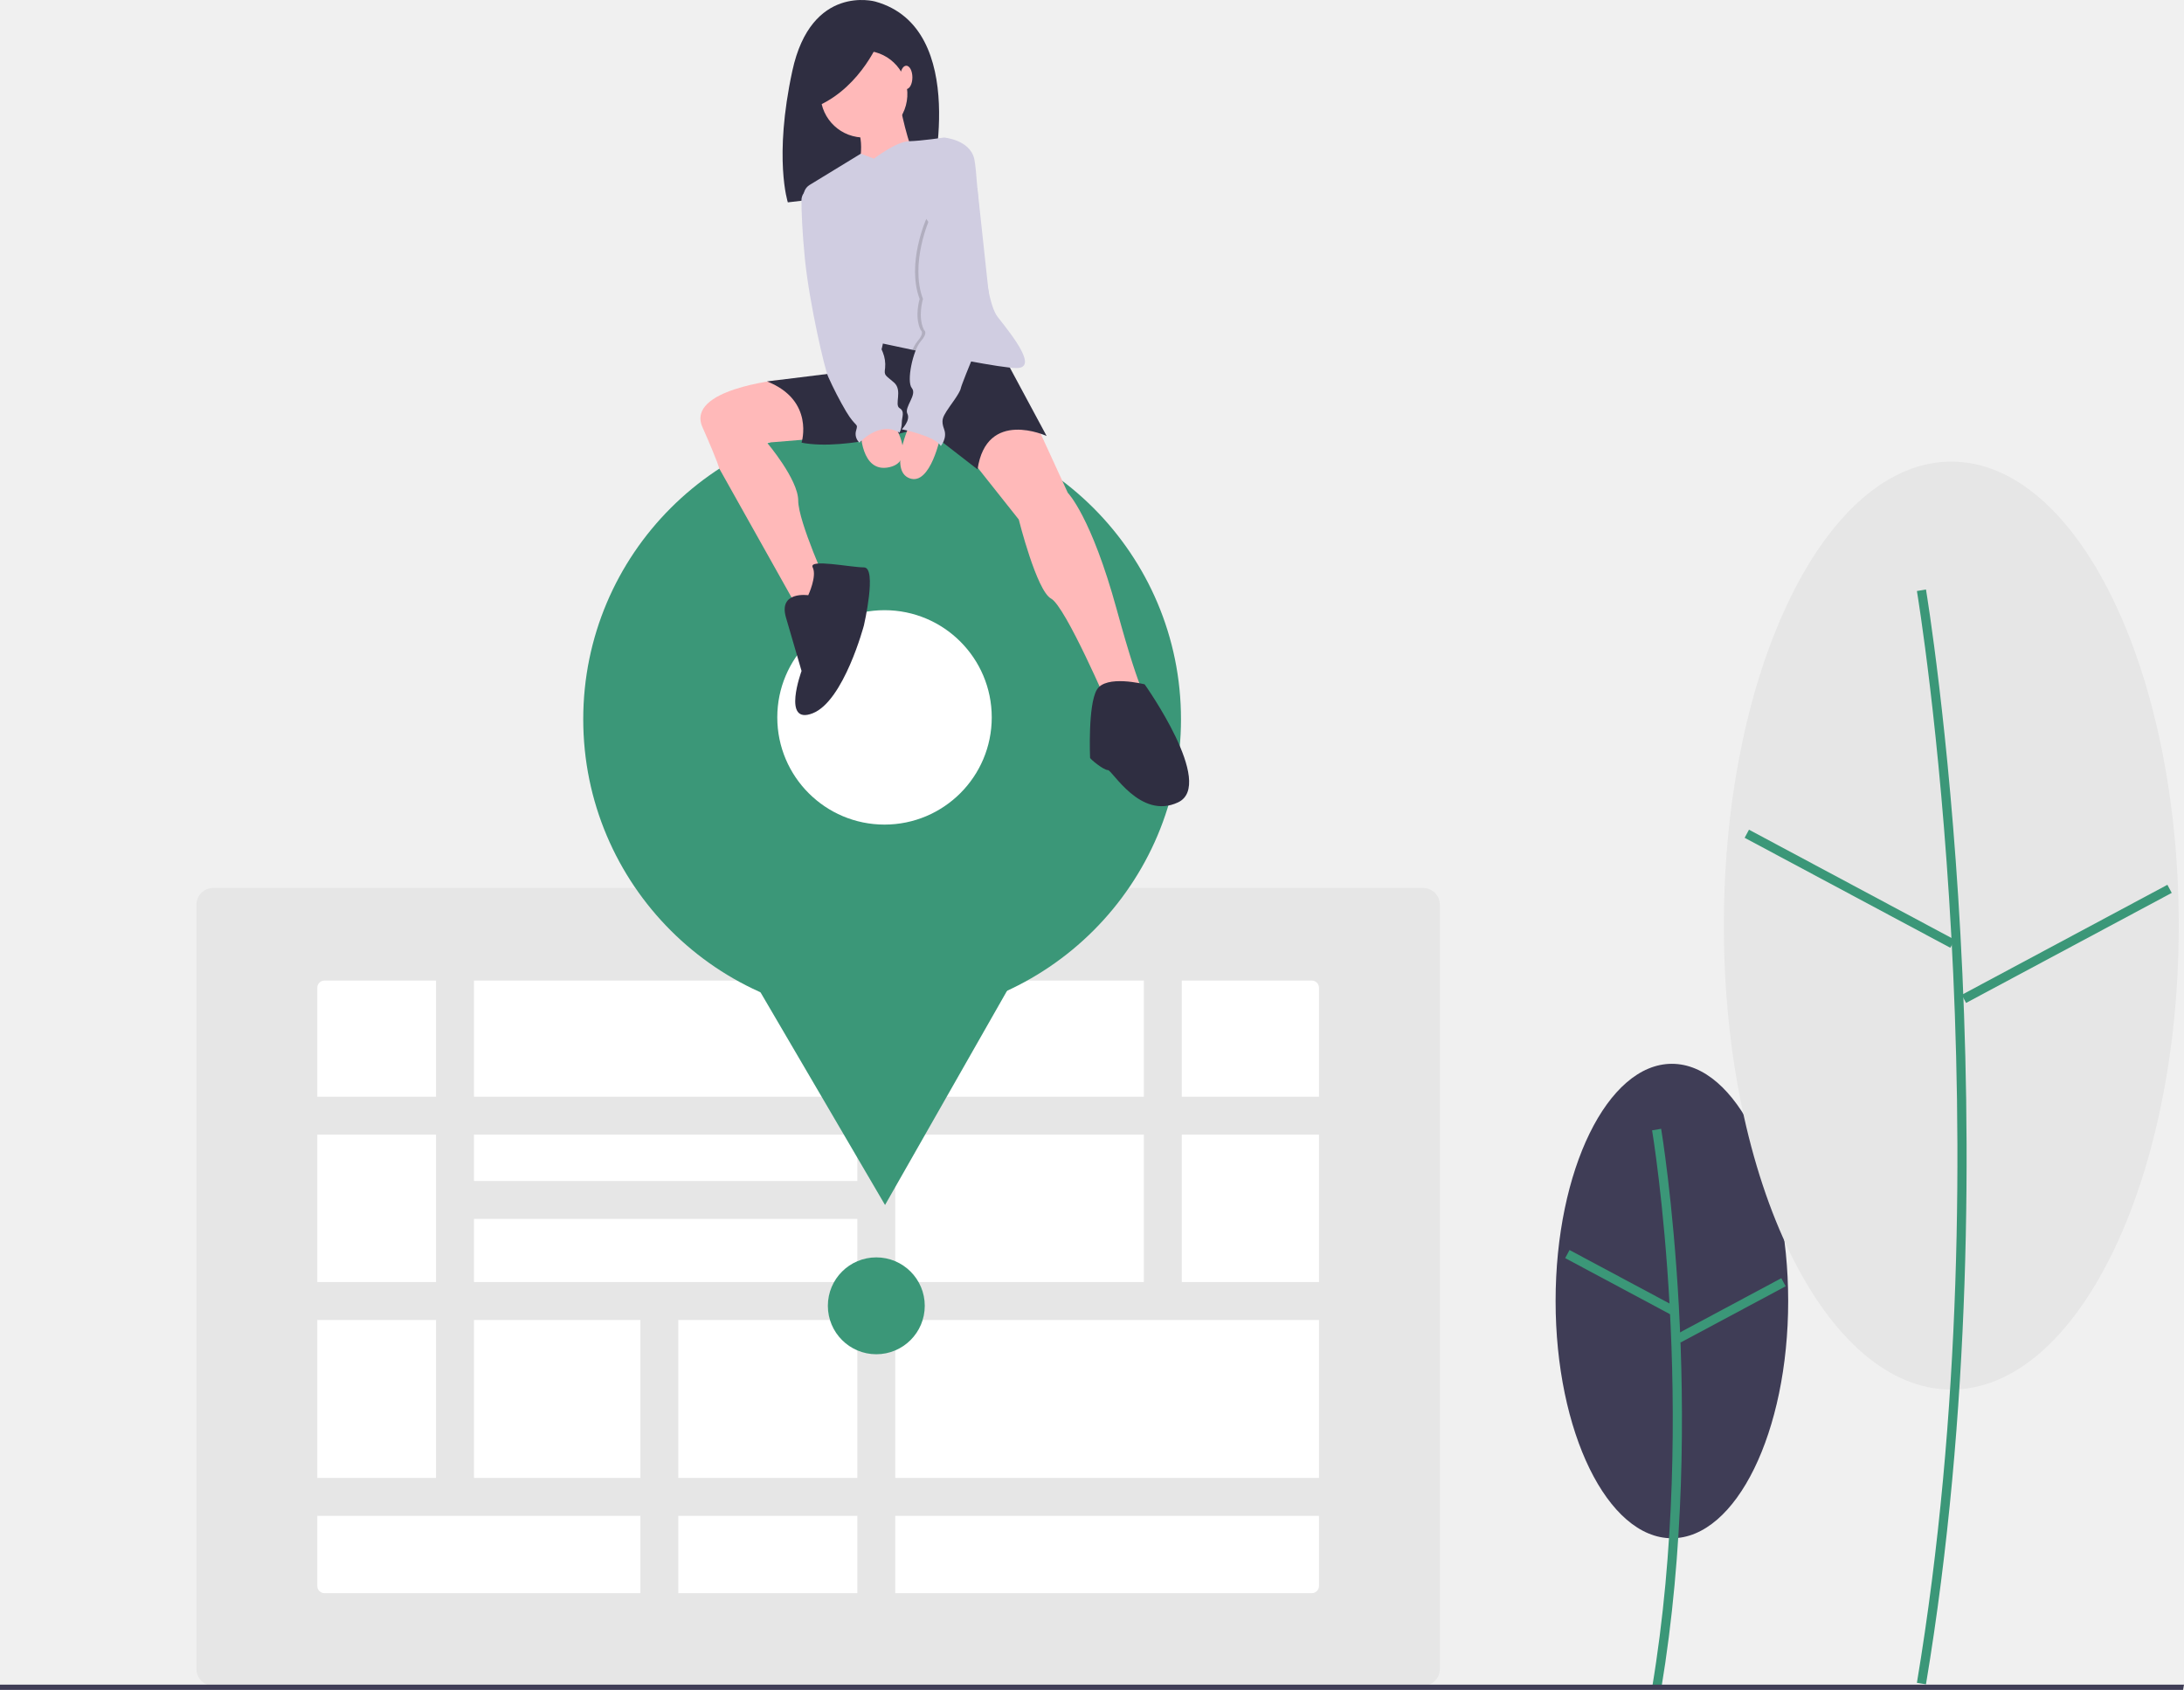
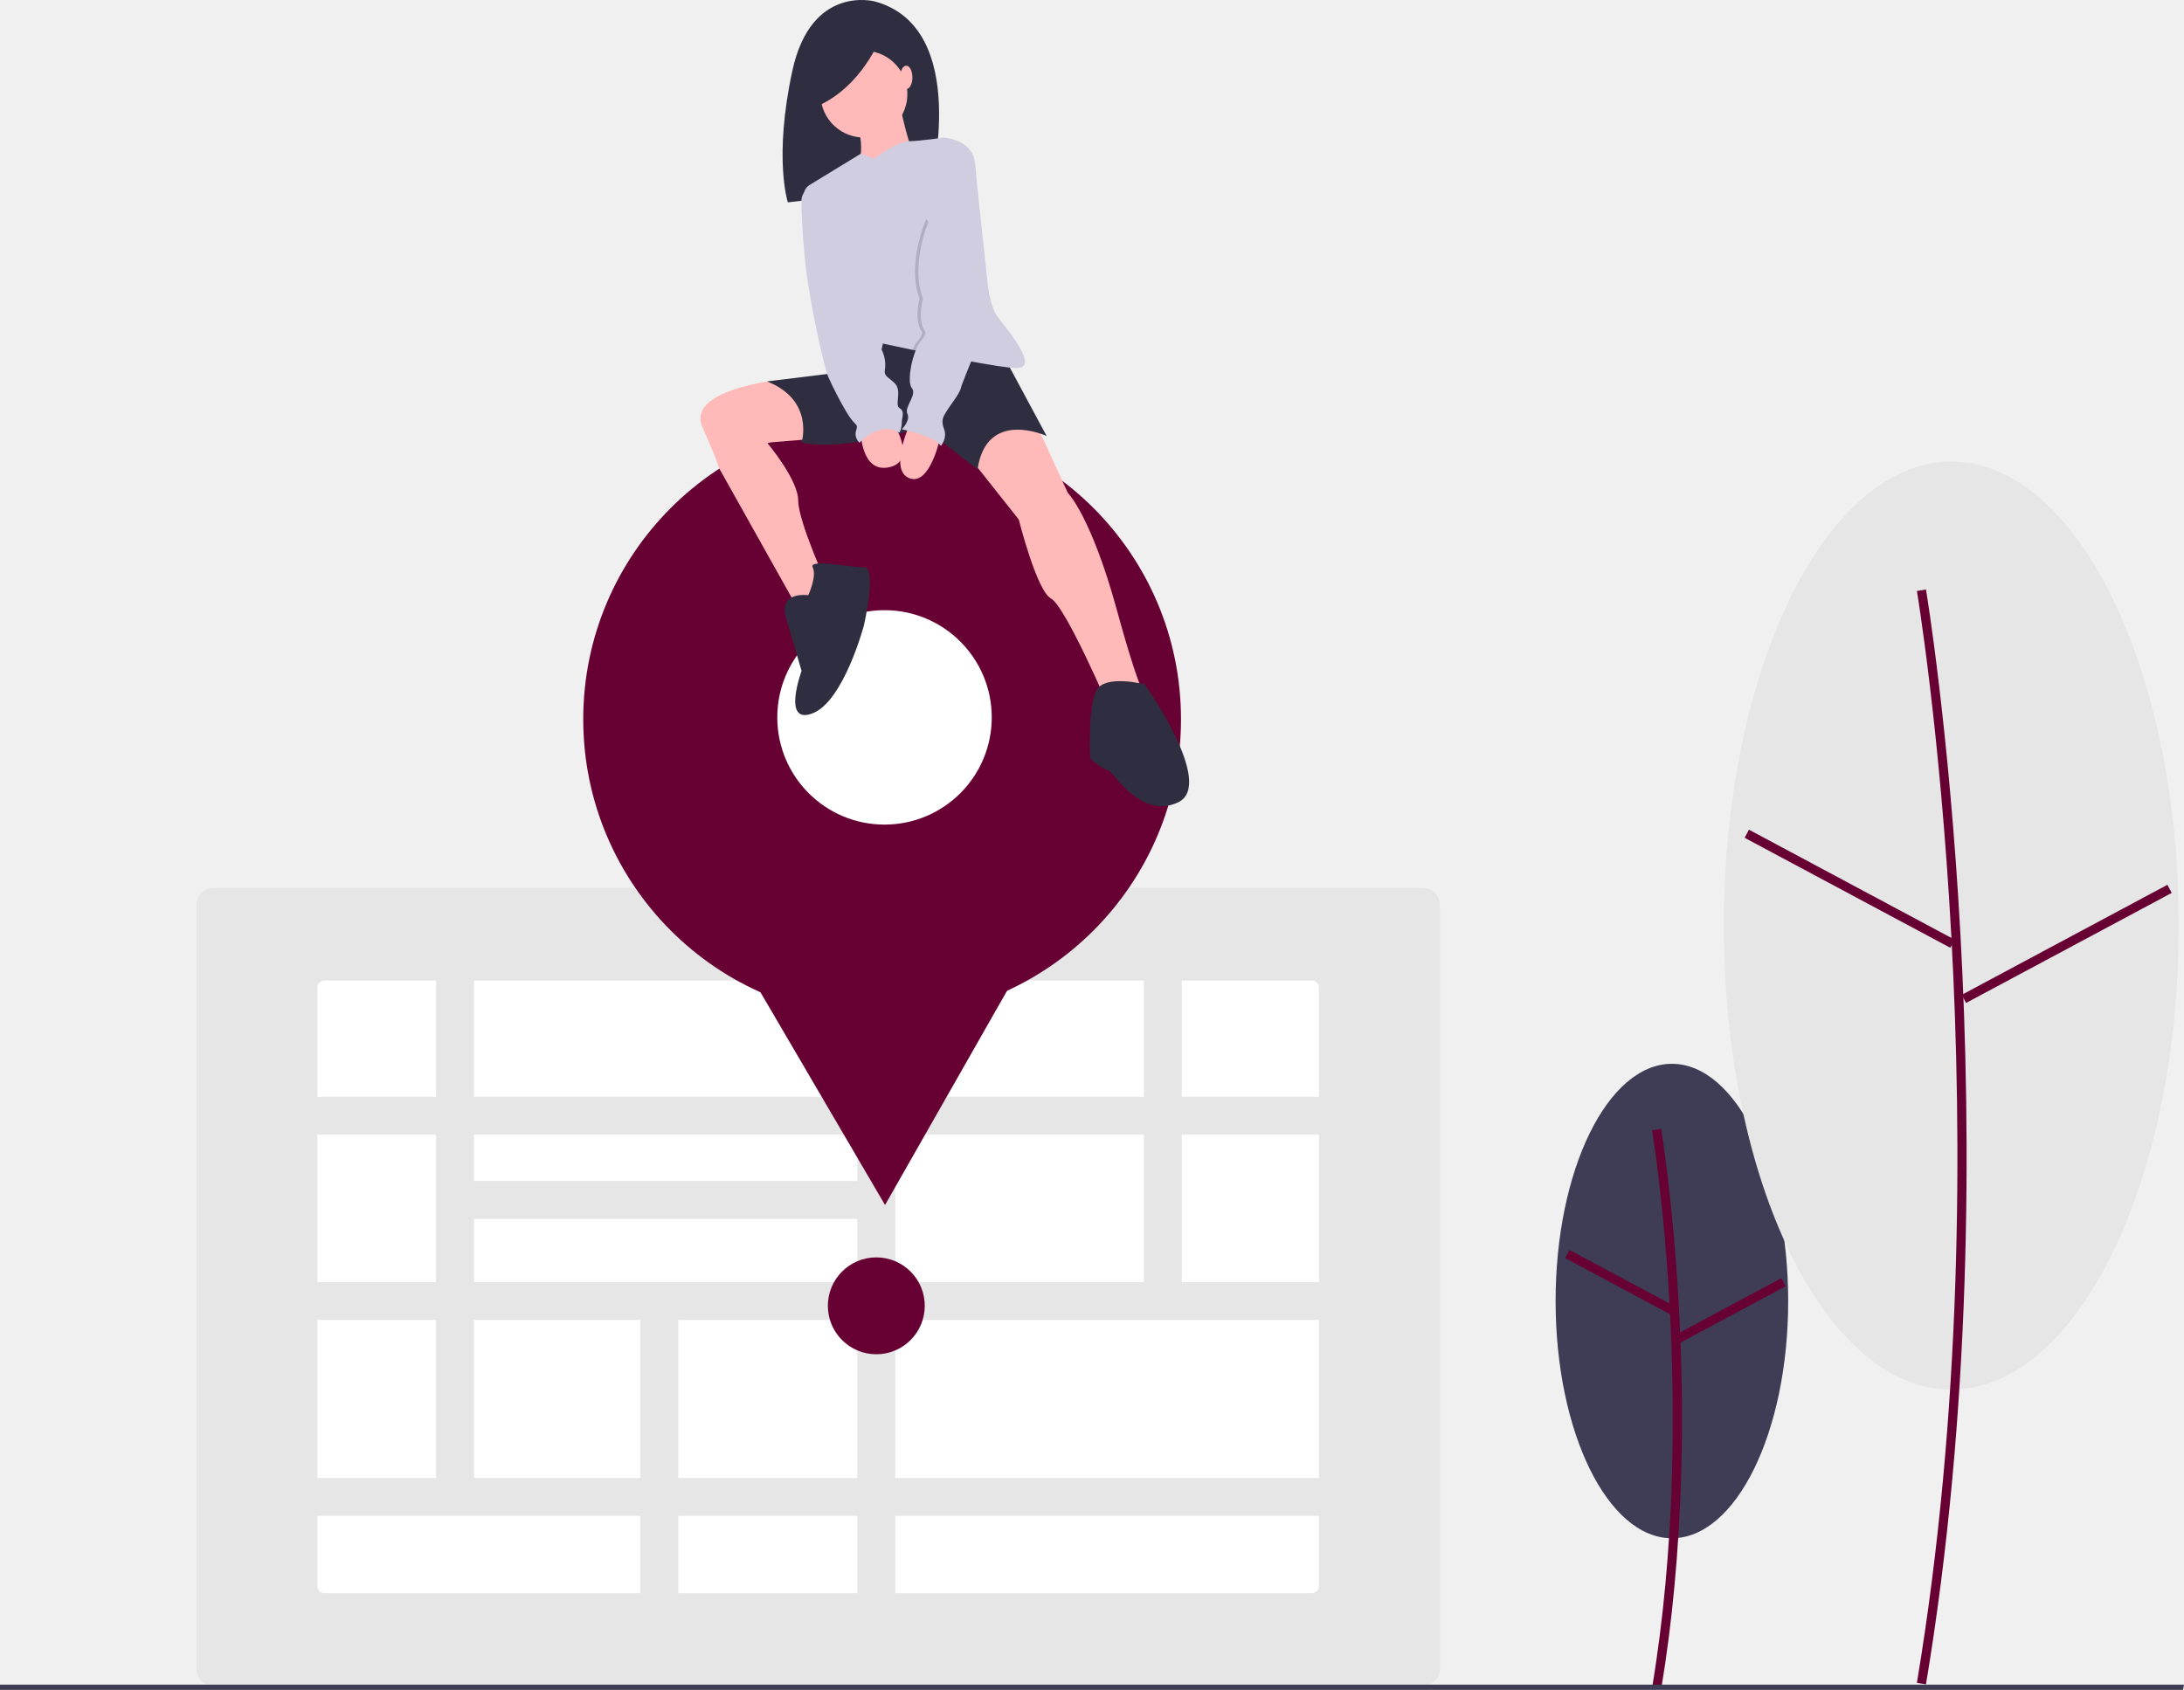
<svg xmlns="http://www.w3.org/2000/svg" id="fcaf27ad-0cd1-4b30-b749-00e238214d87" data-name="Layer 1" width="910.908" height="704.996" viewBox="0 0 910.908 704.996">
  <ellipse cx="697.317" cy="542.77" rx="48.503" ry="98.965" fill="#3f3d56" />
-   <path d="M837.266,831.349c19.426-116.551.196-232.682-.001-233.84l-3.779.64c.196,1.153,19.315,116.673-.001,232.571Z" transform="translate(-144.4285 -126.5888)" fill="#3b9778" />
-   <rect x="818.153" y="636.629" width="3.833" height="49.74" transform="translate(-294.4461 946.0368) rotate(-61.8584)" fill="#3b9778" />
-   <rect x="841.491" y="671.34" width="49.741" height="3.833" transform="translate(-359.607 361.9307) rotate(-28.15796)" fill="#3b9778" />
+   <path d="M837.266,831.349c19.426-116.551.196-232.682-.001-233.84l-3.779.64c.196,1.153,19.315,116.673-.001,232.571Z" transform="translate(-144.4285 -126.5888)" fill="#670033" />
+   <rect x="818.153" y="636.629" width="3.833" height="49.74" transform="translate(-294.4461 946.0368) rotate(-61.8584)" fill="#670033" />
+   <rect x="841.491" y="671.34" width="49.741" height="3.833" transform="translate(-359.607 361.9307) rotate(-28.15796)" fill="#670033" />
  <ellipse cx="813.855" cy="386.144" rx="94.866" ry="193.564" fill="#e6e6e6" />
-   <path d="M947.717,829.266c37.944-227.66.383-454.492-.001-456.756l-3.779.64c.383,2.259,37.834,228.48-.001,455.487Z" transform="translate(-144.4285 -126.5888)" fill="#3b9778" />
-   <rect x="913.97" y="448.714" width="3.833" height="97.287" transform="translate(-99.08394 943.804) rotate(-61.8584)" fill="#3b9778" />
-   <rect x="957.786" y="518.439" width="97.287" height="3.833" transform="translate(-270.8754 409.9227) rotate(-28.15742)" fill="#3b9778" />
+   <path d="M947.717,829.266c37.944-227.66.383-454.492-.001-456.756l-3.779.64c.383,2.259,37.834,228.48-.001,455.487Z" transform="translate(-144.4285 -126.5888)" fill="#670033" />
+   <rect x="913.97" y="448.714" width="3.833" height="97.287" transform="translate(-99.08394 943.804) rotate(-61.8584)" fill="#670033" />
+   <rect x="957.786" y="518.439" width="97.287" height="3.833" transform="translate(-270.8754 409.9227) rotate(-28.15742)" fill="#670033" />
  <path d="M737.958,829.874H233.362a7.008,7.008,0,0,1-7-7V504.028a7.008,7.008,0,0,1,7-7H737.958a7.008,7.008,0,0,1,7,7V822.874A7.008,7.008,0,0,1,737.958,829.874Z" transform="translate(-144.4285 -126.5888)" fill="#e6e6e6" />
  <path d="M279.766,535.666a3.003,3.003,0,0,0-3,3V788.237a3.003,3.003,0,0,0,3,3h411.788a3.003,3.003,0,0,0,3-3V538.666a3.003,3.003,0,0,0-3-3Z" transform="translate(-144.4285 -126.5888)" fill="#fff" />
  <rect x="126.572" y="457.542" width="424.553" height="15.815" fill="#e6e6e6" />
  <rect x="126.572" y="534.859" width="424.553" height="15.815" fill="#e6e6e6" />
  <rect x="189.774" y="492.687" width="177.478" height="15.815" fill="#e6e6e6" />
  <rect x="126.572" y="616.569" width="424.553" height="15.815" fill="#e6e6e6" />
  <rect x="181.866" y="408.077" width="15.815" height="218.157" fill="#e6e6e6" />
  <rect x="477.076" y="408.077" width="15.815" height="135.568" fill="#e6e6e6" />
  <rect x="357.586" y="408.077" width="15.815" height="257.571" fill="#e6e6e6" />
  <rect x="267.09" y="537.495" width="15.815" height="128.153" fill="#e6e6e6" />
-   <circle cx="365.494" cy="544.767" r="20.208" fill="#3b9778" />
+   <circle cx="365.494" cy="544.767" r="20.208" fill="#670033" />
  <polygon points="910.513 704.996 0 704.996 0 702.814 910.908 702.814 910.513 704.996" fill="#3f3d56" />
-   <circle cx="367.916" cy="300.067" r="124.655" fill="#3b9778" />
-   <polygon points="369.135 502.707 329.753 435.433 290.371 368.159 368.323 367.69 446.275 367.221 407.705 434.964 369.135 502.707" fill="#3b9778" />
+   <circle cx="367.916" cy="300.067" r="124.655" fill="#670033" />
+   <polygon points="369.135 502.707 329.753 435.433 290.371 368.159 368.323 367.69 446.275 367.221 407.705 434.964 369.135 502.707" fill="#670033" />
  <circle cx="368.917" cy="299.283" r="44.724" fill="#fff" />
  <path d="M509.461,127.229s-26.674-7.514-34.563,28.928-1.878,54.85-1.878,54.85l59.546-6.95S549.472,138.312,509.461,127.229Z" transform="translate(-144.4285 -126.5888)" fill="#2f2e41" />
  <path d="M469.554,285.065s-39.126,3.897-32.157,19.693,6.969,17.19,6.969,17.19l34.379,61.325,11.15-11.615s-12.544-27.411-12.544-36.238S464.343,311.262,464.343,311.262l22.765-1.858Z" transform="translate(-144.4285 -126.5888)" fill="#ffb9b9" />
  <path d="M576.773,303.829l13.008,28.34s9.756,9.756,20.442,48.782,13.008,37.632,13.008,37.632l-16.261,3.252s-18.119-42.277-24.159-45.529-13.473-32.986-13.473-32.986l-21.371-26.946,6.504-14.402Z" transform="translate(-144.4285 -126.5888)" fill="#ffb9b9" />
  <path d="M560.977,271.307l19.977,37.167S555.867,296.86,552.15,322.412l-22.765-17.654s-31.592,10.221-50.64,6.504c0,0,5.575-17.654-14.402-25.552l45.065-5.575-1.858-9.756,4.646-9.292Z" transform="translate(-144.4285 -126.5888)" fill="#2f2e41" />
  <path d="M481.533,374.91s-12.544-1.858-9.292,9.292l6.504,22.3s-8.363,22.765,4.646,17.654,21.371-36.702,21.371-36.702,5.575-24.159,0-24.159-23.229-3.717-21.371,0S481.533,374.91,481.533,374.91Z" transform="translate(-144.4285 -126.5888)" fill="#2f2e41" />
  <path d="M621.838,412.077s-16.261-4.181-19.977,2.323-2.788,27.875-2.788,28.34,5.575,5.11,7.433,5.11,13.473,20.906,29.269,13.473S621.838,412.077,621.838,412.077Z" transform="translate(-144.4285 -126.5888)" fill="#2f2e41" />
  <circle cx="504.762" cy="165.846" r="18.119" transform="matrix(0.16018, -0.98709, 0.98709, 0.16018, 115.7749, 510.9364)" fill="#ffb9b9" />
  <path d="M519.629,169.563s3.717,19.513,6.969,22.3-24.623,6.969-24.623,6.969,4.181-13.473-.929-20.442S519.629,169.563,519.629,169.563Z" transform="translate(-144.4285 -126.5888)" fill="#ffb9b9" />
  <path d="M568.411,280.135c-3.164,0-11.22-1.31-20.251-2.997-7.814-1.459-16.367-3.192-23.113-4.595-7.224-1.505-12.386-2.63-12.386-2.63s-1.858,11.615-7.898,10.221c-5.203-1.199-20.753-55.513-24.958-70.524a5.222,5.222,0,0,1,2.309-5.868l21.357-13.041,5.473,2.091s9.245-7.145,14.611-7.289,14.658-1.538,14.658-1.538,10.685.929,12.544,8.827,2.788,57.144,9.756,65.971S577.238,280.135,568.411,280.135Z" transform="translate(-144.4285 -126.5888)" fill="#d0cde1" />
  <path d="M503.368,306.151s0,18.119,12.079,15.331.929-19.513.929-19.513Z" transform="translate(-144.4285 -126.5888)" fill="#ffb9b9" />
  <path d="M536.819,308.01s-4.181,21.371-13.008,18.119,0-22.3,0-22.3Z" transform="translate(-144.4285 -126.5888)" fill="#ffb9b9" />
  <path d="M556.331,257.37s-4.548,10.853-8.172,19.768c-7.814-1.459-16.367-3.192-23.113-4.595a13.302,13.302,0,0,1,2.016-3.559c3.252-3.717,1.394-4.646,1.394-4.646-2.788-5.575-.465-13.008-.465-13.008-5.575-14.867,2.788-33.45,2.788-33.45Z" transform="translate(-144.4285 -126.5888)" opacity="0.15" style="isolation:isolate" />
  <path d="M532.173,217.88s-8.363,18.583-2.788,33.45c0,0-2.323,7.433.465,13.008,0,0,1.858.929-1.394,4.646s-6.04,16.725-3.717,19.513-3.252,7.898-1.858,10.685-2.323,6.504-2.323,6.504,13.938,2.788,16.261,6.969c0,0,2.788-3.252,1.394-6.969s-.465-5.11.929-7.433,5.575-7.433,6.04-9.756S557.725,257.37,557.725,257.37l-5.665-52.492Z" transform="translate(-144.4285 -126.5888)" fill="#d0cde1" />
  <path d="M483.856,204.872l-.868.158a5.222,5.222,0,0,0-4.29,5.177c.033,4.665.296,12.943,1.442,24.399,1.858,18.583,8.363,46.459,9.756,49.246a148.298,148.298,0,0,0,7.433,14.402c4.181,6.969,5.11,4.646,4.181,7.898a4.893,4.893,0,0,0,1.394,5.11s8.363-9.292,16.725-4.181a10.352,10.352,0,0,0,.929-4.181c0-2.323,1.394-4.646-.929-6.04s1.394-7.433-2.323-10.685-4.181-2.788-3.717-6.04a13.839,13.839,0,0,0-.929-6.504Z" transform="translate(-144.4285 -126.5888)" fill="#d0cde1" />
  <path d="M511.536,142.572s-7.514,19.911-25.922,28.176l-3.005-17.657Z" transform="translate(-144.4285 -126.5888)" fill="#2f2e41" />
  <ellipse cx="377.988" cy="32.289" rx="2.555" ry="4.878" fill="#ffb9b9" />
</svg>
